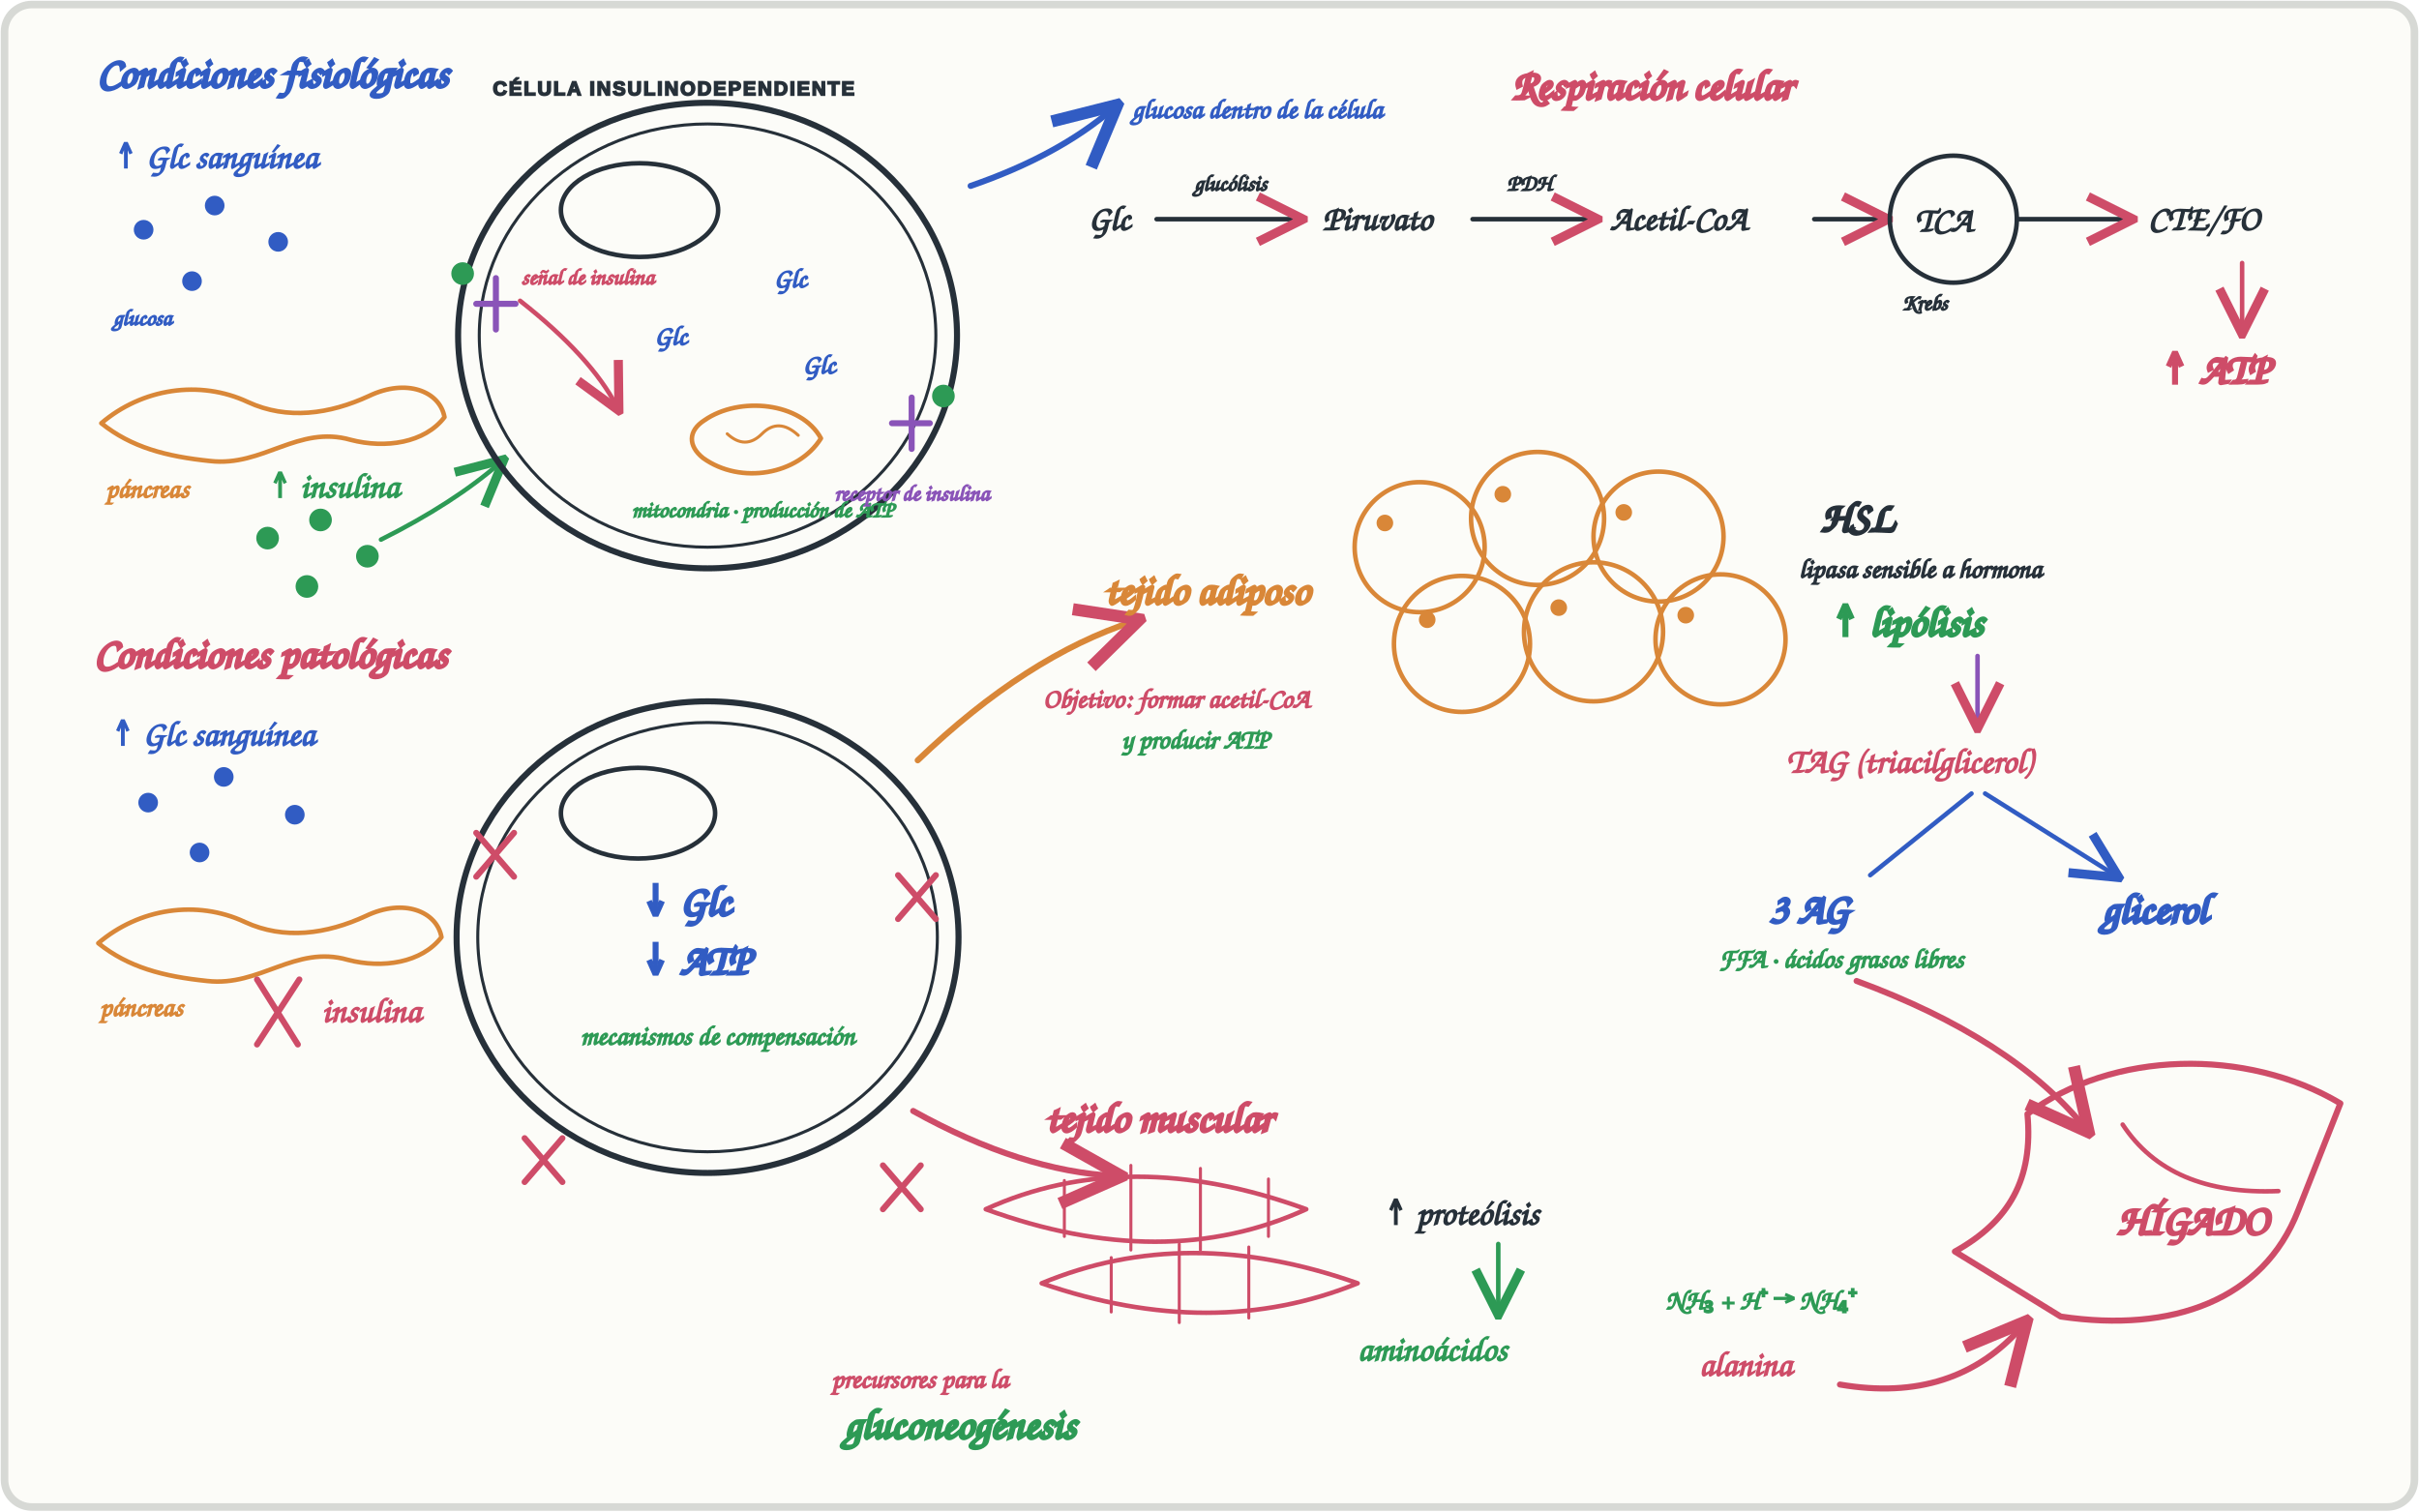
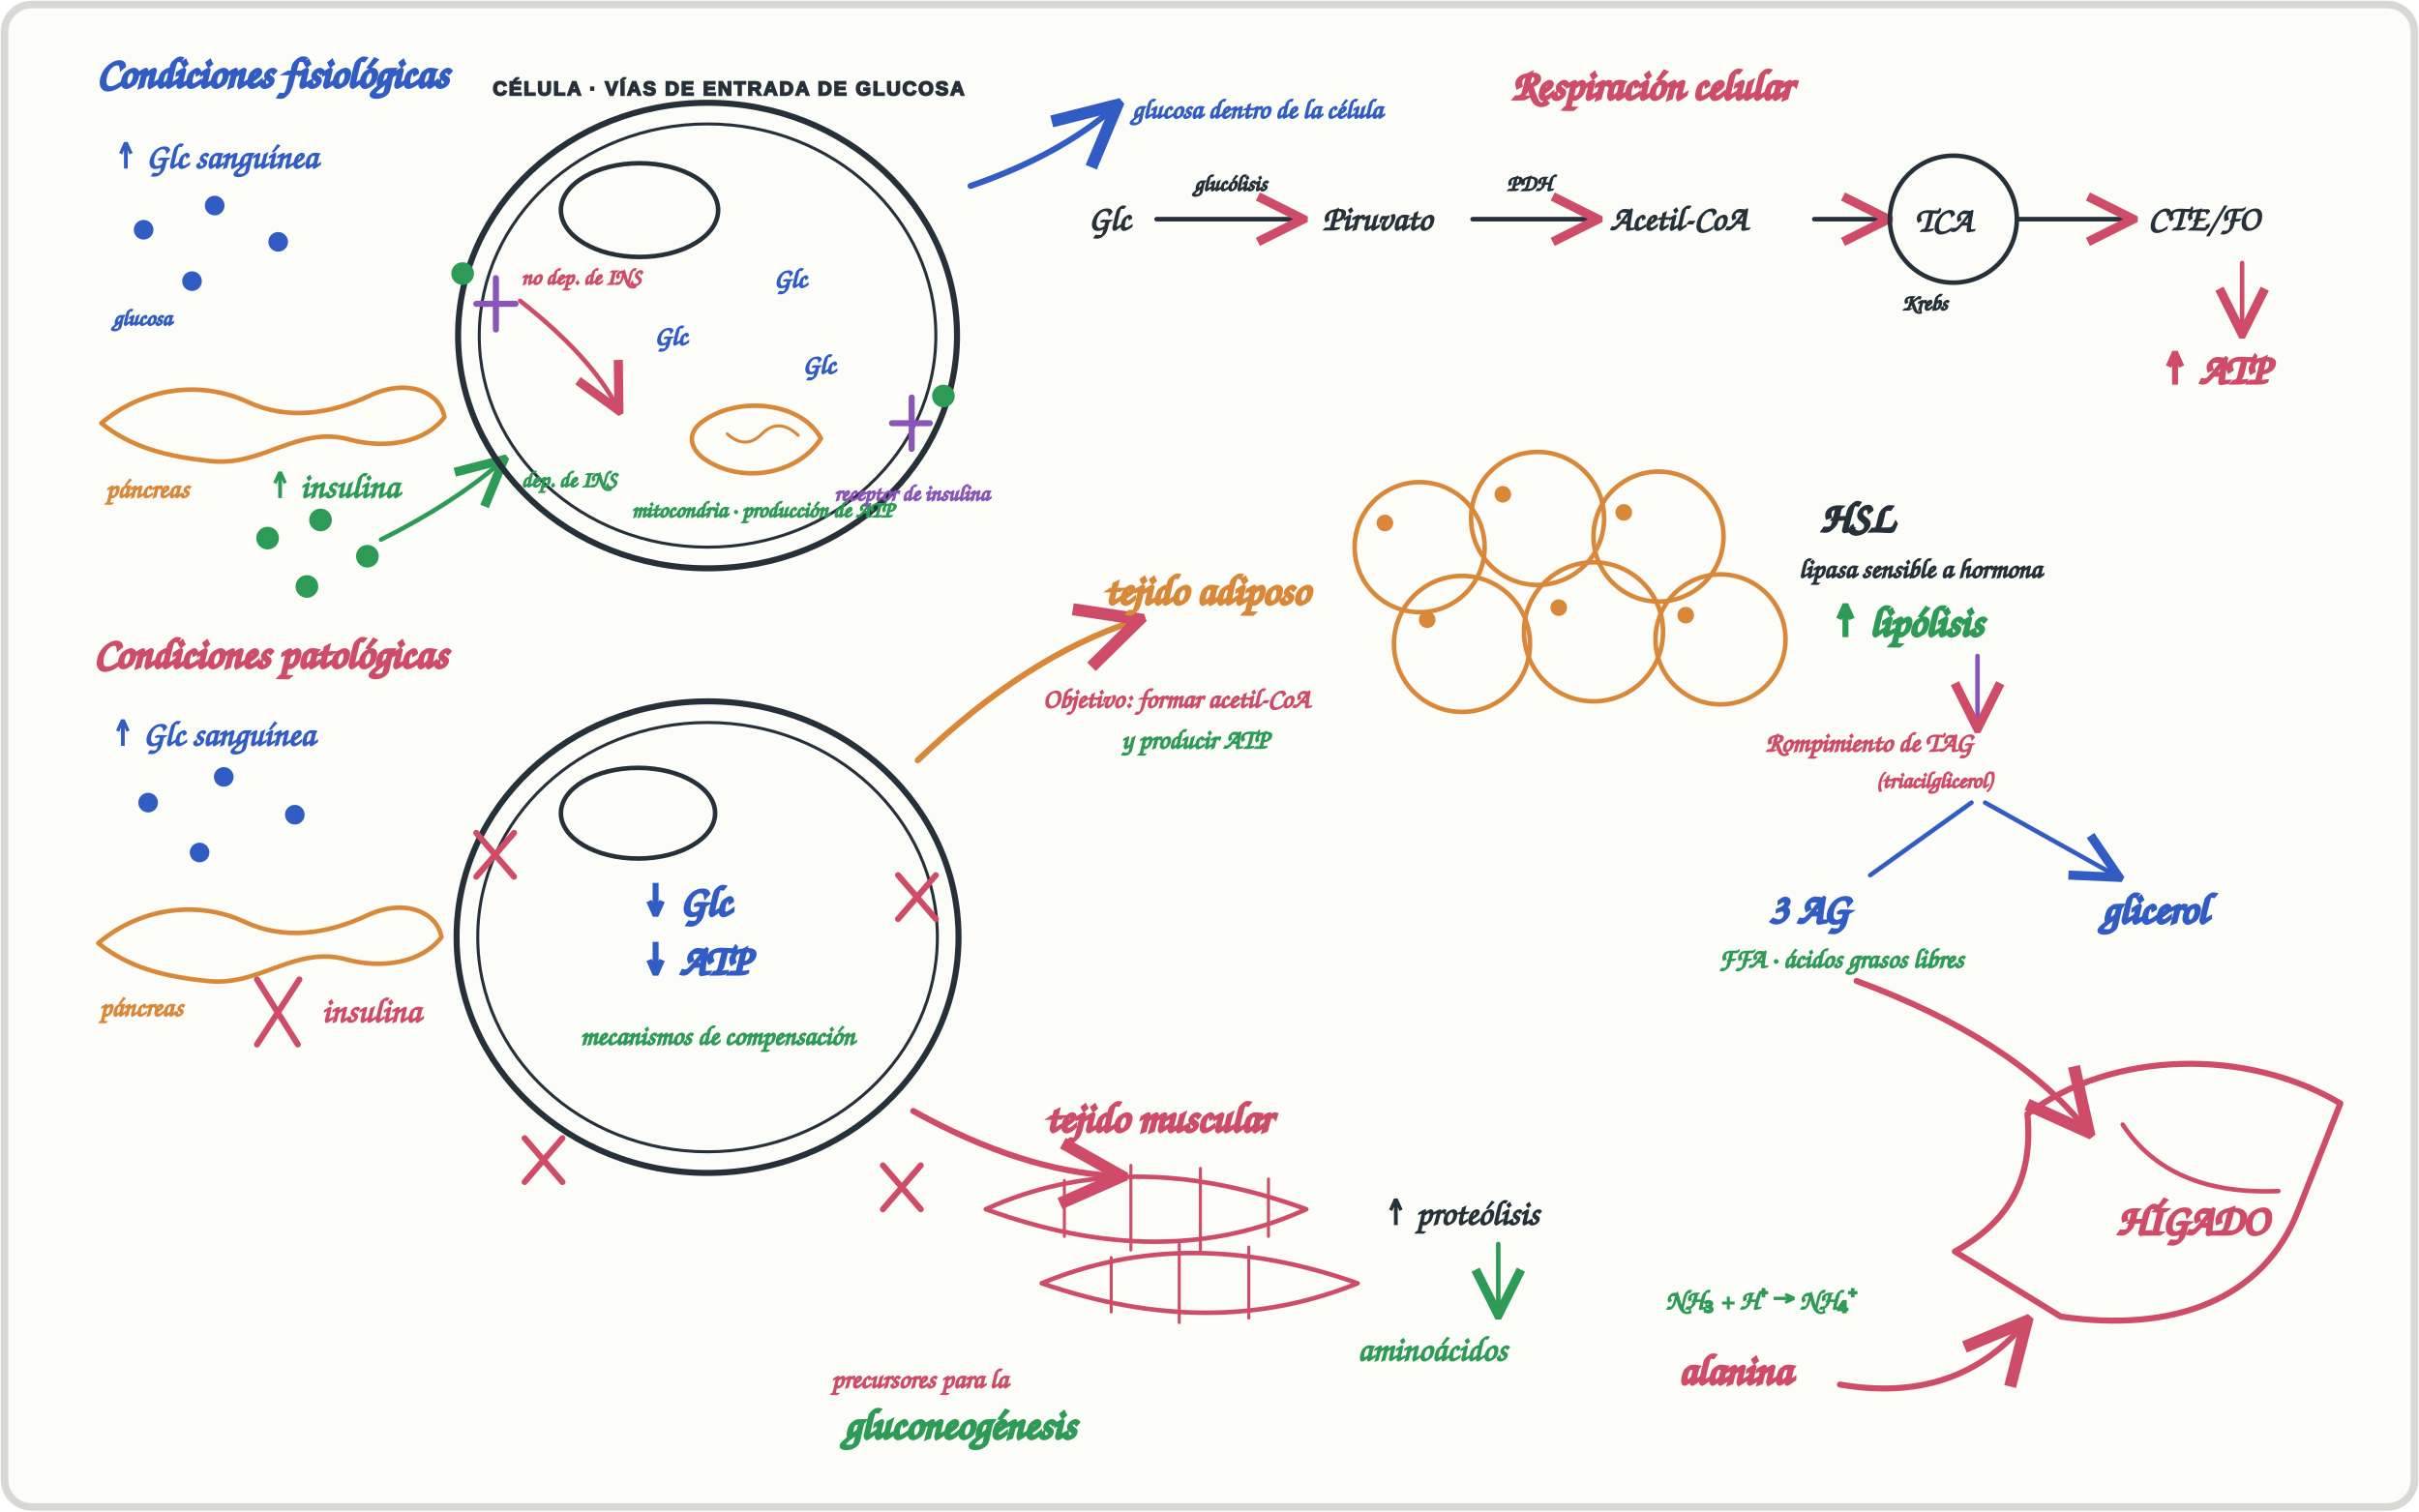
<svg xmlns="http://www.w3.org/2000/svg" viewBox="0 0 1600 1000" role="img" aria-labelledby="title desc">
  <defs>
    <marker id="a-blue" markerWidth="12" markerHeight="12" refX="10" refY="6" orient="auto">
      <path d="M1 1 11 6 1 11" fill="none" stroke="#315cc3" stroke-width="2" />
    </marker>
    <marker id="a-red" markerWidth="12" markerHeight="12" refX="10" refY="6" orient="auto">
      <path d="M1 1 11 6 1 11" fill="none" stroke="#ce4c68" stroke-width="2" />
    </marker>
    <marker id="a-green" markerWidth="12" markerHeight="12" refX="10" refY="6" orient="auto">
      <path d="M1 1 11 6 1 11" fill="none" stroke="#2d9a55" stroke-width="2" />
    </marker>
    <style>
      .board{fill:#fcfcf8;stroke:#d7d9d5;stroke-width:5}.ink{fill:#263039;stroke:#263039}.blue{fill:#315cc3;stroke:#315cc3}.red{fill:#ce4c68;stroke:#ce4c68}.green{fill:#2d9a55;stroke:#2d9a55}.orange{fill:#d98738;stroke:#d98738}.purple{fill:#8a54b8;stroke:#8a54b8}
      .cell{fill:#eef7fb;stroke:#263039}.nucleus{fill:#fffdf8;stroke:#263039}.mito{fill:#fff1df;stroke:#d98738}.adipocyte{fill:#fff4dd;stroke:#d98738}.muscle{fill:#fbe8e9;stroke:#ce4c68}.liver{fill:#f7e2e5;stroke:#ce4c68}.pancreas{fill:#fff0da;stroke:#d98738}
      text{font-family:"Segoe Print","Bradley Hand","Comic Sans MS",cursive;font-size:23px;font-weight:650;stroke:none}.small{font-size:18px}.tiny{font-size:15px}.title{font-size:28px;font-weight:750}.micro{font-family:Arial,sans-serif;font-size:13px;font-weight:800;letter-spacing:1.15px}.line{fill:none;stroke-width:4;stroke-linecap:round;stroke-linejoin:round}.thin{fill:none;stroke-width:3;stroke-linecap:round;stroke-linejoin:round}.hair{fill:none;stroke-width:2;stroke-linecap:round;stroke-linejoin:round}
    </style>
  </defs>
  <rect class="board" x="3" y="3" width="1594" height="994" rx="18" />
  <text class="blue title" x="64" y="58">Condiciones fisiológicas</text>
  <text class="blue" x="75" y="111">↑ Glc sanguínea</text>
  <g class="blue">
    <circle cx="95" cy="152" r="6" />
    <circle cx="142" cy="136" r="6" />
    <circle cx="184" cy="160" r="6" />
    <circle cx="127" cy="186" r="6" />
  </g>
  <text class="blue tiny" x="75" y="215">glucosa</text>
  <path class="pancreas thin" d="M67 280c27-23 65-29 97-14 26 12 54 8 80-4 25-12 47-3 50 14-13 17-39 21-62 15-35-10-58 18-93 14-29-3-52-9-72-25z" />
  <text class="orange small" x="70" y="329">páncreas</text>
  <text class="green" x="177" y="329">↑ insulina</text>
  <g class="green">
    <circle cx="177" cy="356" r="7" />
    <circle cx="212" cy="344" r="7" />
    <circle cx="243" cy="368" r="7" />
    <circle cx="203" cy="388" r="7" />
  </g>
  <path class="green thin" d="M252 357q48-24 79-51" marker-end="url(#a-green)" />
-   <text class="ink micro" x="326" y="63">CÉLULA INSULINODEPENDIENTE</text>
+   <text class="ink micro" x="326" y="63">CÉLULA · VÍAS DE ENTRADA DE GLUCOSA</text>
  <ellipse class="cell line" cx="468" cy="222" rx="165" ry="154" />
  <ellipse class="ink hair" cx="468" cy="222" rx="151" ry="140" />
  <ellipse class="nucleus thin" cx="423" cy="139" rx="52" ry="31" />
  <path class="purple line" d="M315 201h26m-13-17v34m287 62h-25m13-17v34" />
  <circle class="green" cx="306" cy="181" r="7" />
  <circle class="green" cx="624" cy="262" r="7" />
-   <text class="red tiny" x="345" y="188">señal de insulina</text>
+   <text class="red tiny" x="345" y="188">no dep. de INS</text>
  <path class="red thin" d="M344 199q47 37 64 70" marker-end="url(#a-red)" />
  <path class="mito thin" d="M466 278c23-16 64-12 77 12-15 24-53 31-78 13-10-8-10-18 1-25z" />
  <path class="orange hair" d="M481 287q12 11 23 0t24 1" />
+   <text class="green tiny" x="345" y="322">dep. de INS</text>
  <text class="green tiny" x="418" y="342">mitocondria · producción de ATP</text>
  <text class="blue small" x="433" y="228">Glc</text>
  <text class="blue small" x="512" y="190">Glc</text>
  <text class="blue small" x="531" y="247">Glc</text>
  <path class="blue line" d="M642 123q58-20 94-51" marker-end="url(#a-blue)" />
  <text class="blue small" x="749" y="78">glucosa dentro de la célula</text>
  <text class="purple tiny" x="552" y="331">receptor de insulina</text>
  <text class="red title" x="1000" y="66">Respiración celular</text>
  <text class="ink" x="720" y="152">Glc</text>
  <path class="ink thin" d="M765 145h94" marker-end="url(#a-red)" />
  <text class="ink tiny" x="790" y="126">glucólisis</text>
  <text class="ink" x="875" y="152">Piruvato</text>
  <path class="ink thin" d="M974 145h80" marker-end="url(#a-red)" />
  <text class="ink tiny" x="997" y="126">PDH</text>
  <text class="ink" x="1065" y="152">Acetil-CoA</text>
  <path class="ink thin" d="M1200 145h46" marker-end="url(#a-red)" />
  <circle class="ink thin" cx="1292" cy="145" r="42" />
  <text class="ink" x="1267" y="153">TCA</text>
  <text class="ink tiny" x="1258" y="205">Krebs</text>
  <path class="ink thin" d="M1334 145h74" marker-end="url(#a-red)" />
  <text class="ink" x="1421" y="152">CTE/FO</text>
  <path class="red thin" d="M1483 174v44" marker-end="url(#a-red)" />
  <text class="red title" x="1428" y="254">↑ ATP</text>
  <text class="red title" x="62" y="442">Condiciones patológicas</text>
  <text class="blue" x="73" y="493">↑ Glc sanguínea</text>
  <g class="blue">
    <circle cx="98" cy="531" r="6" />
    <circle cx="148" cy="514" r="6" />
    <circle cx="195" cy="539" r="6" />
    <circle cx="132" cy="564" r="6" />
  </g>
  <path class="pancreas thin" d="M65 624c27-23 65-29 97-14 26 12 54 8 80-4 25-12 47-3 50 14-13 17-39 21-62 15-35-10-58 18-93 14-29-3-52-9-72-25z" />
  <text class="orange small" x="66" y="672">páncreas</text>
  <path class="red line" d="M170 648l27 43m1-43-28 43" />
  <text class="red" x="213" y="676">insulina</text>
  <ellipse class="cell line" cx="468" cy="620" rx="166" ry="156" />
  <ellipse class="ink hair" cx="468" cy="620" rx="152" ry="142" />
  <ellipse class="nucleus thin" cx="422" cy="538" rx="51" ry="30" />
  <path class="red line" d="M315 551l25 29m0-29-25 29m279-1 25 29m0-29-25 29m-247 145 25 29m0-29-25 29m237-11 25 29m0-29-25 29" />
  <text class="blue title" x="423" y="606">↓ Glc</text>
  <text class="blue title" x="423" y="645">↓ ATP</text>
  <text class="green small" x="384" y="691">mecanismos de compensación</text>
  <path class="orange line" d="M607 503q72-69 143-92" marker-end="url(#a-red)" />
  <text class="orange title" x="730" y="400">tejido adiposo</text>
  <g>
    <circle class="adipocyte thin" cx="939" cy="362" r="43" />
    <circle class="adipocyte thin" cx="1017" cy="343" r="44" />
    <circle class="adipocyte thin" cx="1097" cy="355" r="43" />
    <circle class="adipocyte thin" cx="967" cy="426" r="45" />
    <circle class="adipocyte thin" cx="1054" cy="418" r="46" />
    <circle class="adipocyte thin" cx="1138" cy="423" r="43" />
    <g class="orange">
      <circle cx="916" cy="346" r="5" />
      <circle cx="994" cy="327" r="5" />
      <circle cx="1074" cy="339" r="5" />
      <circle cx="944" cy="410" r="5" />
      <circle cx="1031" cy="402" r="5" />
      <circle cx="1115" cy="407" r="5" />
    </g>
  </g>
  <text class="ink title" x="1204" y="352">HSL</text>
  <text class="ink small" x="1190" y="382">lipasa sensible a hormona</text>
  <text class="green title" x="1210" y="421">↑ lipólisis</text>
  <path class="purple thin" d="M1308 434v45" marker-end="url(#a-red)" />
-   <text class="red" x="1182" y="511">TAG (triacilglicerol)</text>
-   <path class="blue thin" d="M1304 525l-67 54m76-54 86 54" marker-end="url(#a-blue)" />
+   <text class="red small" x="1168" y="497">Rompimiento de TAG</text>
+   <text class="red tiny" x="1241" y="521">(triacilglicerol)</text>
+   <path class="blue thin" d="M1304 531l-67 48m76-48 86 48" marker-end="url(#a-blue)" />
  <text class="blue title" x="1170" y="611">3 AG</text>
  <text class="green small" x="1137" y="640">FFA · ácidos grasos libres</text>
  <text class="blue title" x="1390" y="611">glicerol</text>
  <text class="red small" x="690" y="468">Objetivo: formar acetil-CoA</text>
  <text class="green small" x="742" y="495">y producir ATP</text>
  <path class="red line" d="M604 735q72 40 134 43" marker-end="url(#a-red)" />
  <text class="red title" x="691" y="749">tejido muscular</text>
  <g class="muscle thin">
    <path d="M652 800q94-43 212 0-94 43-212 0z" />
    <path d="M689 849q96-40 209 0-96 39-209 0z" />
  </g>
  <g class="red hair">
    <path d="M704 781v37m44-47v56m46-54v54m45-47v38m-104 14v36m45-45v52m46-50v47" />
  </g>
  <text class="ink" x="915" y="810">↑ proteólisis</text>
  <path class="green thin" d="M991 823v44" marker-end="url(#a-green)" />
  <text class="green" x="898" y="900">aminoácidos</text>
  <text class="green small" x="1102" y="866">NH₃ + H⁺ → NH₄⁺</text>
-   <text class="red" x="1124" y="910">alanina</text>
+   <text class="red title" x="1110" y="916">alanina</text>
  <text class="red small" x="550" y="918">precursores para la</text>
  <text class="green title" x="558" y="952">gluconeogénesis</text>
  <path class="red line" d="M1228 649q103 38 151 97" marker-end="url(#a-red)" />
  <path class="red line" d="M1217 916q76 13 121-39" marker-end="url(#a-red)" />
  <path class="liver line" d="M1341 737c56-42 145-44 207-7l-28 71c-23 59-83 81-157 70l-70-43c36-20 52-48 48-91z" />
  <path class="red thin" d="M1404 744q31 47 103 44" />
  <text class="red title" x="1400" y="817">HÍGADO</text>
</svg>
